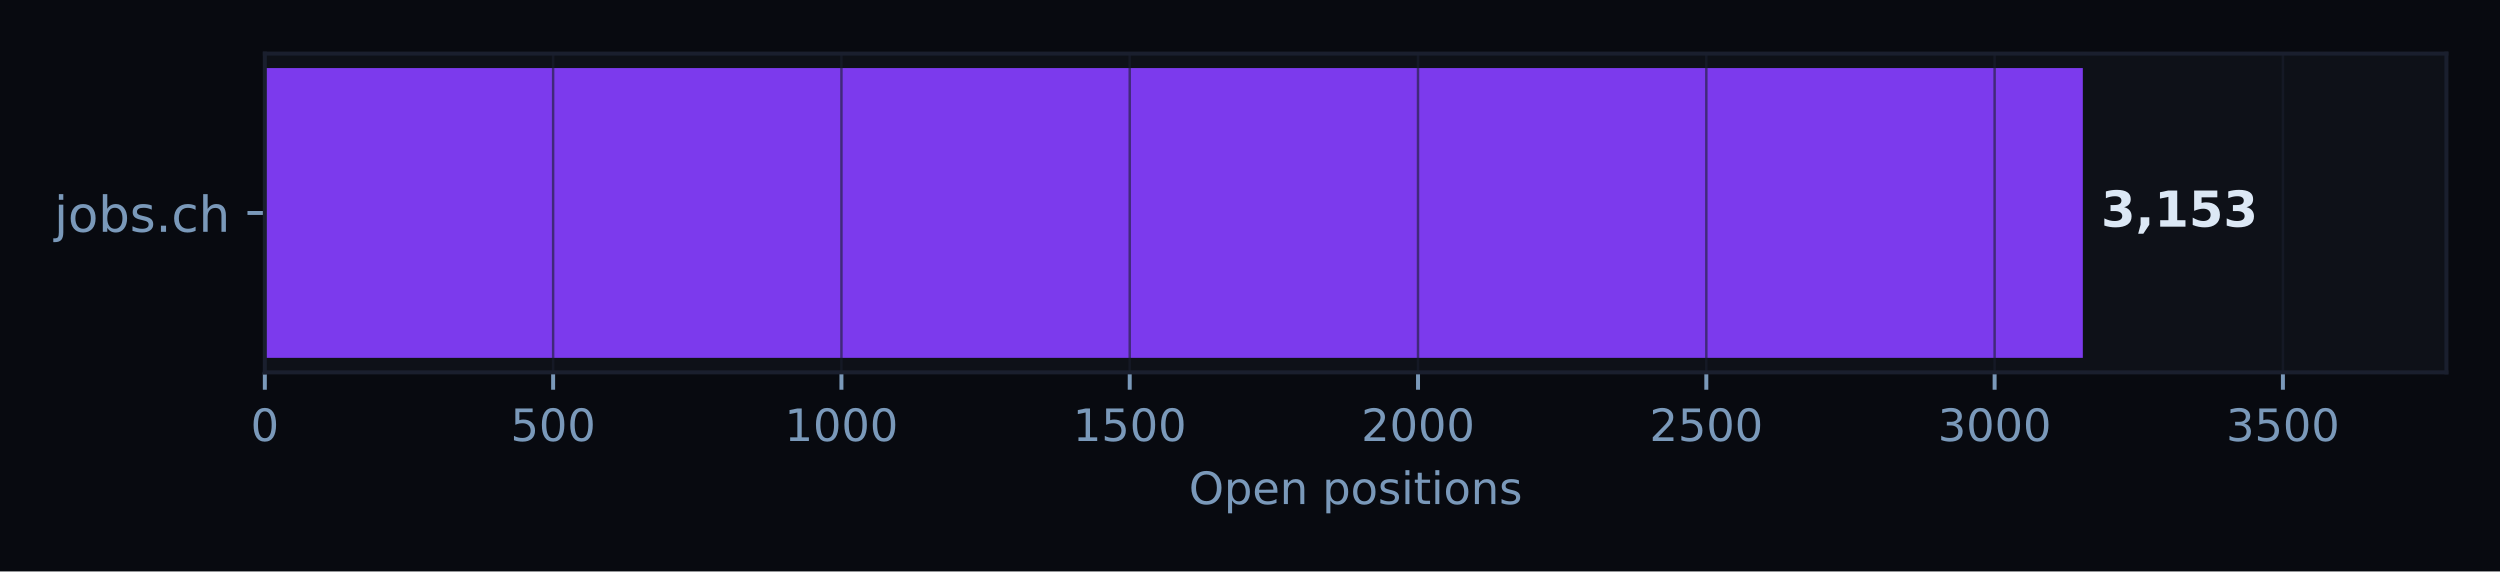
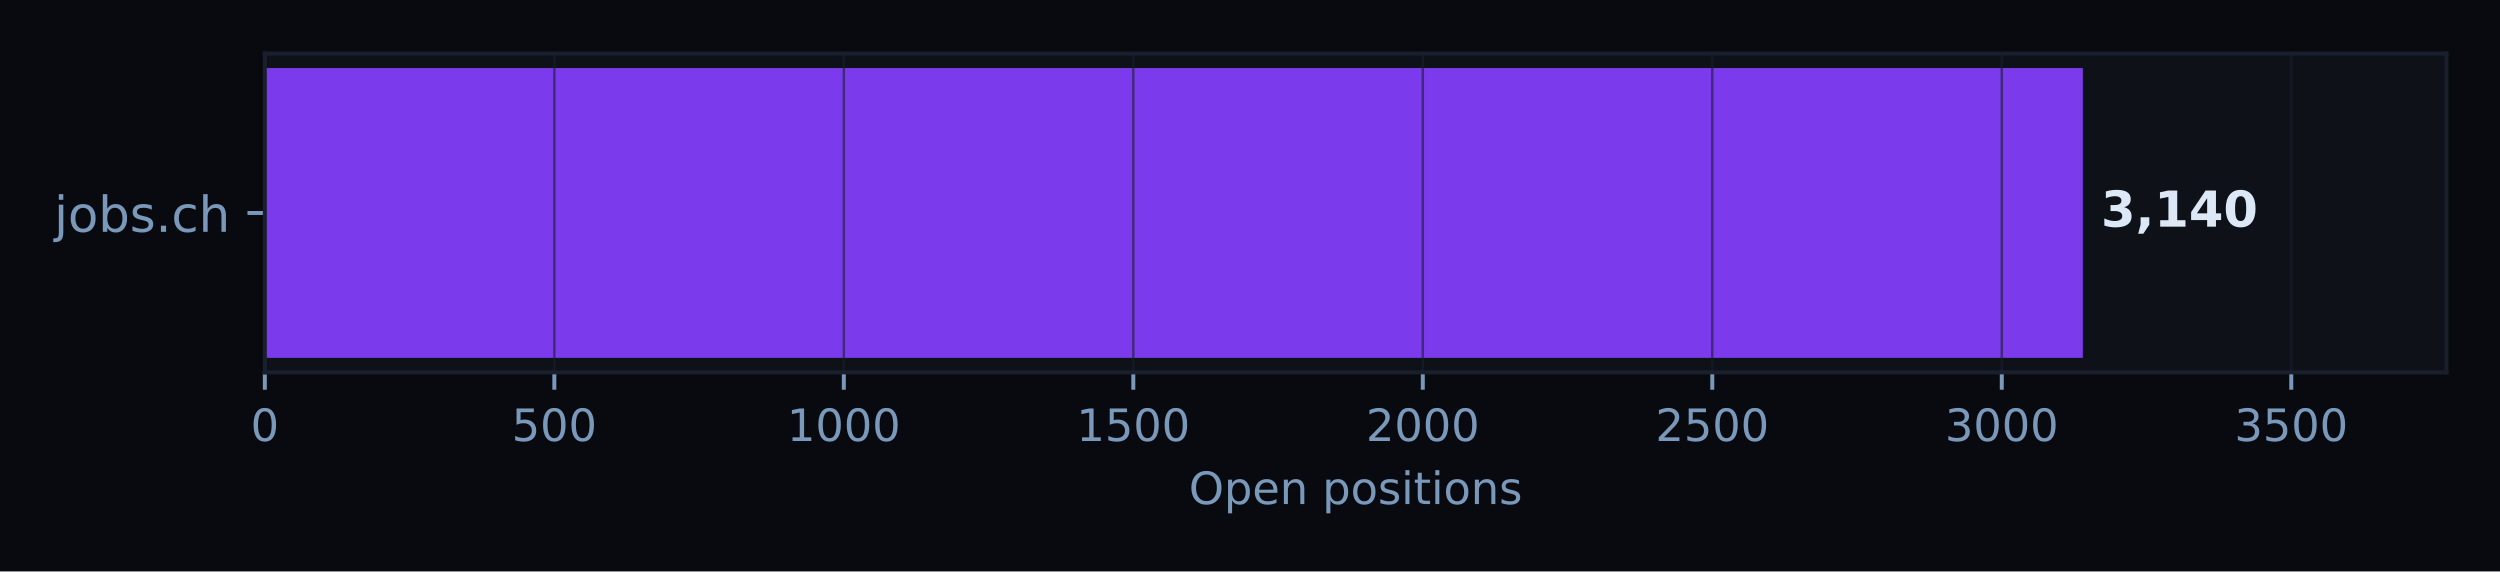
<svg xmlns="http://www.w3.org/2000/svg" xmlns:xlink="http://www.w3.org/1999/xlink" width="504pt" height="115.2pt" viewBox="0 0 504 115.2" version="1.1">
  <defs>
    <style type="text/css">*{stroke-linejoin: round; stroke-linecap: butt}</style>
  </defs>
  <g id="figure_1">
    <g id="patch_1">
      <path d="M 0 115.2  L 504 115.2  L 504 0  L 0 0  z " style="fill: #080a10" />
    </g>
    <g id="axes_1">
      <g id="patch_2">
        <path d="M 53.391 75.073  L 493.2 75.073  L 493.2 10.8  L 53.391 10.8  z " style="fill: #0e1118" />
      </g>
      <g id="patch_3">
        <path d="M 53.391 13.721  L 419.898 13.721  L 419.898 72.151  L 53.391 72.151  z " clip-path="url(#p3596b817c5)" style="fill: #7c3aed" />
      </g>
      <g id="matplotlib.axis_1">
        <g id="xtick_1">
          <g id="line2d_1">
            <path d="M 53.391 75.073  L 53.391 10.8  " clip-path="url(#p3596b817c5)" style="fill: none; stroke: #1a1f2e; stroke-opacity: 0.6; stroke-width: 0.5; stroke-linecap: square" />
          </g>
          <g id="line2d_2">
            <defs>
              <path id="mff3be124f5" d="M 0 0  L 0 3.5  " style="stroke: #7a99ba; stroke-width: 0.8" />
            </defs>
            <g>
              <use xlink:href="#mff3be124f5" x="53.391" y="75.073" style="fill: #7a99ba; stroke: #7a99ba; stroke-width: 0.8" />
            </g>
          </g>
          <g id="text_1">
            <g style="fill: #7a99ba" transform="translate(50.52778 88.91132) scale(0.09 -0.09)">
              <defs>
                <path id="DejaVuSans-30" d="M 2034 4250  Q 1547 4250 1301 3770  Q 1056 3291 1056 2328  Q 1056 1369 1301 889  Q 1547 409 2034 409  Q 2525 409 2770 889  Q 3016 1369 3016 2328  Q 3016 3291 2770 3770  Q 2525 4250 2034 4250  z M 2034 4750  Q 2819 4750 3233 4129  Q 3647 3509 3647 2328  Q 3647 1150 3233 529  Q 2819 -91 2034 -91  Q 1250 -91 836 529  Q 422 1150 422 2328  Q 422 3509 836 4129  Q 1250 4750 2034 4750  z " transform="scale(0.015625)" />
              </defs>
              <use xlink:href="#DejaVuSans-30" />
            </g>
          </g>
        </g>
        <g id="xtick_2">
          <g id="line2d_3">
-             <path d="M 111.511 75.073  L 111.511 10.8  " clip-path="url(#p3596b817c5)" style="fill: none; stroke: #1a1f2e; stroke-opacity: 0.6; stroke-width: 0.5; stroke-linecap: square" />
+             <path d="M 111.752 75.073  L 111.752 10.8  " clip-path="url(#p3596b817c5)" style="fill: none; stroke: #1a1f2e; stroke-opacity: 0.6; stroke-width: 0.5; stroke-linecap: square" />
          </g>
          <g id="line2d_4">
            <g>
-               <use xlink:href="#mff3be124f5" x="111.511" y="75.073" style="fill: #7a99ba; stroke: #7a99ba; stroke-width: 0.8" />
+               <use xlink:href="#mff3be124f5" x="111.752" y="75.073" style="fill: #7a99ba; stroke: #7a99ba; stroke-width: 0.8" />
            </g>
          </g>
          <g id="text_2">
-             <g style="fill: #7a99ba" transform="translate(102.922 88.91132) scale(0.09 -0.09)">
+             <g style="fill: #7a99ba" transform="translate(103.1626 88.91132) scale(0.09 -0.09)">
              <defs>
                <path id="DejaVuSans-35" d="M 691 4666  L 3169 4666  L 3169 4134  L 1269 4134  L 1269 2991  Q 1406 3038 1543 3061  Q 1681 3084 1819 3084  Q 2600 3084 3056 2656  Q 3513 2228 3513 1497  Q 3513 744 3044 326  Q 2575 -91 1722 -91  Q 1428 -91 1123 -41  Q 819 9 494 109  L 494 744  Q 775 591 1075 516  Q 1375 441 1709 441  Q 2250 441 2565 725  Q 2881 1009 2881 1497  Q 2881 1984 2565 2268  Q 2250 2553 1709 2553  Q 1456 2553 1204 2497  Q 953 2441 691 2322  L 691 4666  z " transform="scale(0.015625)" />
              </defs>
              <use xlink:href="#DejaVuSans-35" />
              <use xlink:href="#DejaVuSans-30" x="63.623" />
              <use xlink:href="#DejaVuSans-30" x="127.246" />
            </g>
          </g>
        </g>
        <g id="xtick_3">
          <g id="line2d_5">
-             <path d="M 169.632 75.073  L 169.632 10.8  " clip-path="url(#p3596b817c5)" style="fill: none; stroke: #1a1f2e; stroke-opacity: 0.6; stroke-width: 0.5; stroke-linecap: square" />
+             <path d="M 170.113 75.073  L 170.113 10.8  " clip-path="url(#p3596b817c5)" style="fill: none; stroke: #1a1f2e; stroke-opacity: 0.6; stroke-width: 0.5; stroke-linecap: square" />
          </g>
          <g id="line2d_6">
            <g>
-               <use xlink:href="#mff3be124f5" x="169.632" y="75.073" style="fill: #7a99ba; stroke: #7a99ba; stroke-width: 0.8" />
+               <use xlink:href="#mff3be124f5" x="170.113" y="75.073" style="fill: #7a99ba; stroke: #7a99ba; stroke-width: 0.8" />
            </g>
          </g>
          <g id="text_3">
-             <g style="fill: #7a99ba" transform="translate(158.1793 88.91132) scale(0.09 -0.09)">
+             <g style="fill: #7a99ba" transform="translate(158.6606 88.91132) scale(0.09 -0.09)">
              <defs>
                <path id="DejaVuSans-31" d="M 794 531  L 1825 531  L 1825 4091  L 703 3866  L 703 4441  L 1819 4666  L 2450 4666  L 2450 531  L 3481 531  L 3481 0  L 794 0  L 794 531  z " transform="scale(0.015625)" />
              </defs>
              <use xlink:href="#DejaVuSans-31" />
              <use xlink:href="#DejaVuSans-30" x="63.623" />
              <use xlink:href="#DejaVuSans-30" x="127.246" />
              <use xlink:href="#DejaVuSans-30" x="190.869" />
            </g>
          </g>
        </g>
        <g id="xtick_4">
          <g id="line2d_7">
-             <path d="M 227.752 75.073  L 227.752 10.8  " clip-path="url(#p3596b817c5)" style="fill: none; stroke: #1a1f2e; stroke-opacity: 0.6; stroke-width: 0.5; stroke-linecap: square" />
+             <path d="M 228.474 75.073  L 228.474 10.8  " clip-path="url(#p3596b817c5)" style="fill: none; stroke: #1a1f2e; stroke-opacity: 0.6; stroke-width: 0.5; stroke-linecap: square" />
          </g>
          <g id="line2d_8">
            <g>
-               <use xlink:href="#mff3be124f5" x="227.752" y="75.073" style="fill: #7a99ba; stroke: #7a99ba; stroke-width: 0.8" />
+               <use xlink:href="#mff3be124f5" x="228.474" y="75.073" style="fill: #7a99ba; stroke: #7a99ba; stroke-width: 0.8" />
            </g>
          </g>
          <g id="text_4">
-             <g style="fill: #7a99ba" transform="translate(216.2998 88.91132) scale(0.09 -0.09)">
+             <g style="fill: #7a99ba" transform="translate(217.0216 88.91132) scale(0.09 -0.09)">
              <use xlink:href="#DejaVuSans-31" />
              <use xlink:href="#DejaVuSans-35" x="63.623" />
              <use xlink:href="#DejaVuSans-30" x="127.246" />
              <use xlink:href="#DejaVuSans-30" x="190.869" />
            </g>
          </g>
        </g>
        <g id="xtick_5">
          <g id="line2d_9">
-             <path d="M 285.873 75.073  L 285.873 10.8  " clip-path="url(#p3596b817c5)" style="fill: none; stroke: #1a1f2e; stroke-opacity: 0.6; stroke-width: 0.5; stroke-linecap: square" />
+             <path d="M 286.835 75.073  L 286.835 10.8  " clip-path="url(#p3596b817c5)" style="fill: none; stroke: #1a1f2e; stroke-opacity: 0.6; stroke-width: 0.5; stroke-linecap: square" />
          </g>
          <g id="line2d_10">
            <g>
-               <use xlink:href="#mff3be124f5" x="285.873" y="75.073" style="fill: #7a99ba; stroke: #7a99ba; stroke-width: 0.8" />
+               <use xlink:href="#mff3be124f5" x="286.835" y="75.073" style="fill: #7a99ba; stroke: #7a99ba; stroke-width: 0.8" />
            </g>
          </g>
          <g id="text_5">
-             <g style="fill: #7a99ba" transform="translate(274.4202 88.91132) scale(0.09 -0.09)">
+             <g style="fill: #7a99ba" transform="translate(275.3827 88.91132) scale(0.09 -0.09)">
              <defs>
                <path id="DejaVuSans-32" d="M 1228 531  L 3431 531  L 3431 0  L 469 0  L 469 531  Q 828 903 1448 1529  Q 2069 2156 2228 2338  Q 2531 2678 2651 2914  Q 2772 3150 2772 3378  Q 2772 3750 2511 3984  Q 2250 4219 1831 4219  Q 1534 4219 1204 4116  Q 875 4013 500 3803  L 500 4441  Q 881 4594 1212 4672  Q 1544 4750 1819 4750  Q 2544 4750 2975 4387  Q 3406 4025 3406 3419  Q 3406 3131 3298 2873  Q 3191 2616 2906 2266  Q 2828 2175 2409 1742  Q 1991 1309 1228 531  z " transform="scale(0.015625)" />
              </defs>
              <use xlink:href="#DejaVuSans-32" />
              <use xlink:href="#DejaVuSans-30" x="63.623" />
              <use xlink:href="#DejaVuSans-30" x="127.246" />
              <use xlink:href="#DejaVuSans-30" x="190.869" />
            </g>
          </g>
        </g>
        <g id="xtick_6">
          <g id="line2d_11">
-             <path d="M 343.993 75.073  L 343.993 10.8  " clip-path="url(#p3596b817c5)" style="fill: none; stroke: #1a1f2e; stroke-opacity: 0.6; stroke-width: 0.5; stroke-linecap: square" />
+             <path d="M 345.196 75.073  L 345.196 10.8  " clip-path="url(#p3596b817c5)" style="fill: none; stroke: #1a1f2e; stroke-opacity: 0.6; stroke-width: 0.5; stroke-linecap: square" />
          </g>
          <g id="line2d_12">
            <g>
-               <use xlink:href="#mff3be124f5" x="343.993" y="75.073" style="fill: #7a99ba; stroke: #7a99ba; stroke-width: 0.8" />
+               <use xlink:href="#mff3be124f5" x="345.196" y="75.073" style="fill: #7a99ba; stroke: #7a99ba; stroke-width: 0.8" />
            </g>
          </g>
          <g id="text_6">
-             <g style="fill: #7a99ba" transform="translate(332.5407 88.91132) scale(0.09 -0.09)">
+             <g style="fill: #7a99ba" transform="translate(333.7438 88.91132) scale(0.09 -0.09)">
              <use xlink:href="#DejaVuSans-32" />
              <use xlink:href="#DejaVuSans-35" x="63.623" />
              <use xlink:href="#DejaVuSans-30" x="127.246" />
              <use xlink:href="#DejaVuSans-30" x="190.869" />
            </g>
          </g>
        </g>
        <g id="xtick_7">
          <g id="line2d_13">
-             <path d="M 402.114 75.073  L 402.114 10.8  " clip-path="url(#p3596b817c5)" style="fill: none; stroke: #1a1f2e; stroke-opacity: 0.6; stroke-width: 0.5; stroke-linecap: square" />
+             <path d="M 403.557 75.073  L 403.557 10.8  " clip-path="url(#p3596b817c5)" style="fill: none; stroke: #1a1f2e; stroke-opacity: 0.6; stroke-width: 0.5; stroke-linecap: square" />
          </g>
          <g id="line2d_14">
            <g>
-               <use xlink:href="#mff3be124f5" x="402.114" y="75.073" style="fill: #7a99ba; stroke: #7a99ba; stroke-width: 0.8" />
+               <use xlink:href="#mff3be124f5" x="403.557" y="75.073" style="fill: #7a99ba; stroke: #7a99ba; stroke-width: 0.8" />
            </g>
          </g>
          <g id="text_7">
-             <g style="fill: #7a99ba" transform="translate(390.6611 88.91132) scale(0.09 -0.09)">
+             <g style="fill: #7a99ba" transform="translate(392.1049 88.91132) scale(0.09 -0.09)">
              <defs>
                <path id="DejaVuSans-33" d="M 2597 2516  Q 3050 2419 3304 2112  Q 3559 1806 3559 1356  Q 3559 666 3084 287  Q 2609 -91 1734 -91  Q 1441 -91 1130 -33  Q 819 25 488 141  L 488 750  Q 750 597 1062 519  Q 1375 441 1716 441  Q 2309 441 2620 675  Q 2931 909 2931 1356  Q 2931 1769 2642 2001  Q 2353 2234 1838 2234  L 1294 2234  L 1294 2753  L 1863 2753  Q 2328 2753 2575 2939  Q 2822 3125 2822 3475  Q 2822 3834 2567 4026  Q 2313 4219 1838 4219  Q 1578 4219 1281 4162  Q 984 4106 628 3988  L 628 4550  Q 988 4650 1302 4700  Q 1616 4750 1894 4750  Q 2613 4750 3031 4423  Q 3450 4097 3450 3541  Q 3450 3153 3228 2886  Q 3006 2619 2597 2516  z " transform="scale(0.015625)" />
              </defs>
              <use xlink:href="#DejaVuSans-33" />
              <use xlink:href="#DejaVuSans-30" x="63.623" />
              <use xlink:href="#DejaVuSans-30" x="127.246" />
              <use xlink:href="#DejaVuSans-30" x="190.869" />
            </g>
          </g>
        </g>
        <g id="xtick_8">
          <g id="line2d_15">
-             <path d="M 460.234 75.073  L 460.234 10.8  " clip-path="url(#p3596b817c5)" style="fill: none; stroke: #1a1f2e; stroke-opacity: 0.6; stroke-width: 0.5; stroke-linecap: square" />
+             <path d="M 461.918 75.073  L 461.918 10.8  " clip-path="url(#p3596b817c5)" style="fill: none; stroke: #1a1f2e; stroke-opacity: 0.6; stroke-width: 0.5; stroke-linecap: square" />
          </g>
          <g id="line2d_16">
            <g>
-               <use xlink:href="#mff3be124f5" x="460.234" y="75.073" style="fill: #7a99ba; stroke: #7a99ba; stroke-width: 0.8" />
+               <use xlink:href="#mff3be124f5" x="461.918" y="75.073" style="fill: #7a99ba; stroke: #7a99ba; stroke-width: 0.8" />
            </g>
          </g>
          <g id="text_8">
-             <g style="fill: #7a99ba" transform="translate(448.7816 88.91132) scale(0.09 -0.09)">
+             <g style="fill: #7a99ba" transform="translate(450.466 88.91132) scale(0.09 -0.09)">
              <use xlink:href="#DejaVuSans-33" />
              <use xlink:href="#DejaVuSans-35" x="63.623" />
              <use xlink:href="#DejaVuSans-30" x="127.246" />
              <use xlink:href="#DejaVuSans-30" x="190.869" />
            </g>
          </g>
        </g>
        <g id="text_9">
          <g style="fill: #7a99ba" transform="translate(239.6769 101.6216) scale(0.09 -0.09)">
            <defs>
              <path id="DejaVuSans-4f" d="M 2522 4238  Q 1834 4238 1429 3725  Q 1025 3213 1025 2328  Q 1025 1447 1429 934  Q 1834 422 2522 422  Q 3209 422 3611 934  Q 4013 1447 4013 2328  Q 4013 3213 3611 3725  Q 3209 4238 2522 4238  z M 2522 4750  Q 3503 4750 4090 4092  Q 4678 3434 4678 2328  Q 4678 1225 4090 567  Q 3503 -91 2522 -91  Q 1538 -91 948 565  Q 359 1222 359 2328  Q 359 3434 948 4092  Q 1538 4750 2522 4750  z " transform="scale(0.015625)" />
              <path id="DejaVuSans-70" d="M 1159 525  L 1159 -1331  L 581 -1331  L 581 3500  L 1159 3500  L 1159 2969  Q 1341 3281 1617 3432  Q 1894 3584 2278 3584  Q 2916 3584 3314 3078  Q 3713 2572 3713 1747  Q 3713 922 3314 415  Q 2916 -91 2278 -91  Q 1894 -91 1617 61  Q 1341 213 1159 525  z M 3116 1747  Q 3116 2381 2855 2742  Q 2594 3103 2138 3103  Q 1681 3103 1420 2742  Q 1159 2381 1159 1747  Q 1159 1113 1420 752  Q 1681 391 2138 391  Q 2594 391 2855 752  Q 3116 1113 3116 1747  z " transform="scale(0.015625)" />
              <path id="DejaVuSans-65" d="M 3597 1894  L 3597 1613  L 953 1613  Q 991 1019 1311 708  Q 1631 397 2203 397  Q 2534 397 2845 478  Q 3156 559 3463 722  L 3463 178  Q 3153 47 2828 -22  Q 2503 -91 2169 -91  Q 1331 -91 842 396  Q 353 884 353 1716  Q 353 2575 817 3079  Q 1281 3584 2069 3584  Q 2775 3584 3186 3129  Q 3597 2675 3597 1894  z M 3022 2063  Q 3016 2534 2758 2815  Q 2500 3097 2075 3097  Q 1594 3097 1305 2825  Q 1016 2553 972 2059  L 3022 2063  z " transform="scale(0.015625)" />
              <path id="DejaVuSans-6e" d="M 3513 2113  L 3513 0  L 2938 0  L 2938 2094  Q 2938 2591 2744 2837  Q 2550 3084 2163 3084  Q 1697 3084 1428 2787  Q 1159 2491 1159 1978  L 1159 0  L 581 0  L 581 3500  L 1159 3500  L 1159 2956  Q 1366 3272 1645 3428  Q 1925 3584 2291 3584  Q 2894 3584 3203 3211  Q 3513 2838 3513 2113  z " transform="scale(0.015625)" />
              <path id="DejaVuSans-20" transform="scale(0.015625)" />
              <path id="DejaVuSans-6f" d="M 1959 3097  Q 1497 3097 1228 2736  Q 959 2375 959 1747  Q 959 1119 1226 758  Q 1494 397 1959 397  Q 2419 397 2687 759  Q 2956 1122 2956 1747  Q 2956 2369 2687 2733  Q 2419 3097 1959 3097  z M 1959 3584  Q 2709 3584 3137 3096  Q 3566 2609 3566 1747  Q 3566 888 3137 398  Q 2709 -91 1959 -91  Q 1206 -91 779 398  Q 353 888 353 1747  Q 353 2609 779 3096  Q 1206 3584 1959 3584  z " transform="scale(0.015625)" />
              <path id="DejaVuSans-73" d="M 2834 3397  L 2834 2853  Q 2591 2978 2328 3040  Q 2066 3103 1784 3103  Q 1356 3103 1142 2972  Q 928 2841 928 2578  Q 928 2378 1081 2264  Q 1234 2150 1697 2047  L 1894 2003  Q 2506 1872 2764 1633  Q 3022 1394 3022 966  Q 3022 478 2636 193  Q 2250 -91 1575 -91  Q 1294 -91 989 -36  Q 684 19 347 128  L 347 722  Q 666 556 975 473  Q 1284 391 1588 391  Q 1994 391 2212 530  Q 2431 669 2431 922  Q 2431 1156 2273 1281  Q 2116 1406 1581 1522  L 1381 1569  Q 847 1681 609 1914  Q 372 2147 372 2553  Q 372 3047 722 3315  Q 1072 3584 1716 3584  Q 2034 3584 2315 3537  Q 2597 3491 2834 3397  z " transform="scale(0.015625)" />
              <path id="DejaVuSans-69" d="M 603 3500  L 1178 3500  L 1178 0  L 603 0  L 603 3500  z M 603 4863  L 1178 4863  L 1178 4134  L 603 4134  L 603 4863  z " transform="scale(0.015625)" />
              <path id="DejaVuSans-74" d="M 1172 4494  L 1172 3500  L 2356 3500  L 2356 3053  L 1172 3053  L 1172 1153  Q 1172 725 1289 603  Q 1406 481 1766 481  L 2356 481  L 2356 0  L 1766 0  Q 1100 0 847 248  Q 594 497 594 1153  L 594 3053  L 172 3053  L 172 3500  L 594 3500  L 594 4494  L 1172 4494  z " transform="scale(0.015625)" />
            </defs>
            <use xlink:href="#DejaVuSans-4f" />
            <use xlink:href="#DejaVuSans-70" x="78.711" />
            <use xlink:href="#DejaVuSans-65" x="142.188" />
            <use xlink:href="#DejaVuSans-6e" x="203.711" />
            <use xlink:href="#DejaVuSans-20" x="267.09" />
            <use xlink:href="#DejaVuSans-70" x="298.877" />
            <use xlink:href="#DejaVuSans-6f" x="362.354" />
            <use xlink:href="#DejaVuSans-73" x="423.535" />
            <use xlink:href="#DejaVuSans-69" x="475.635" />
            <use xlink:href="#DejaVuSans-74" x="503.418" />
            <use xlink:href="#DejaVuSans-69" x="542.627" />
            <use xlink:href="#DejaVuSans-6f" x="570.41" />
            <use xlink:href="#DejaVuSans-6e" x="631.592" />
            <use xlink:href="#DejaVuSans-73" x="694.971" />
          </g>
        </g>
      </g>
      <g id="matplotlib.axis_2">
        <g id="ytick_1">
          <g id="line2d_17">
            <defs>
              <path id="mdf66c61492" d="M 0 0  L -3.5 0  " style="stroke: #7a99ba; stroke-width: 0.8" />
            </defs>
            <g>
              <use xlink:href="#mdf66c61492" x="53.391" y="42.936" style="fill: #7a99ba; stroke: #7a99ba; stroke-width: 0.8" />
            </g>
          </g>
          <g id="text_10">
            <g style="fill: #7a99ba" transform="translate(10.92216 46.73558) scale(0.1 -0.1)">
              <defs>
                <path id="DejaVuSans-6a" d="M 603 3500  L 1178 3500  L 1178 -63  Q 1178 -731 923 -1031  Q 669 -1331 103 -1331  L -116 -1331  L -116 -844  L 38 -844  Q 366 -844 484 -692  Q 603 -541 603 -63  L 603 3500  z M 603 4863  L 1178 4863  L 1178 4134  L 603 4134  L 603 4863  z " transform="scale(0.015625)" />
                <path id="DejaVuSans-62" d="M 3116 1747  Q 3116 2381 2855 2742  Q 2594 3103 2138 3103  Q 1681 3103 1420 2742  Q 1159 2381 1159 1747  Q 1159 1113 1420 752  Q 1681 391 2138 391  Q 2594 391 2855 752  Q 3116 1113 3116 1747  z M 1159 2969  Q 1341 3281 1617 3432  Q 1894 3584 2278 3584  Q 2916 3584 3314 3078  Q 3713 2572 3713 1747  Q 3713 922 3314 415  Q 2916 -91 2278 -91  Q 1894 -91 1617 61  Q 1341 213 1159 525  L 1159 0  L 581 0  L 581 4863  L 1159 4863  L 1159 2969  z " transform="scale(0.015625)" />
                <path id="DejaVuSans-2e" d="M 684 794  L 1344 794  L 1344 0  L 684 0  L 684 794  z " transform="scale(0.015625)" />
                <path id="DejaVuSans-63" d="M 3122 3366  L 3122 2828  Q 2878 2963 2633 3030  Q 2388 3097 2138 3097  Q 1578 3097 1268 2742  Q 959 2388 959 1747  Q 959 1106 1268 751  Q 1578 397 2138 397  Q 2388 397 2633 464  Q 2878 531 3122 666  L 3122 134  Q 2881 22 2623 -34  Q 2366 -91 2075 -91  Q 1284 -91 818 406  Q 353 903 353 1747  Q 353 2603 823 3093  Q 1294 3584 2113 3584  Q 2378 3584 2631 3529  Q 2884 3475 3122 3366  z " transform="scale(0.015625)" />
                <path id="DejaVuSans-68" d="M 3513 2113  L 3513 0  L 2938 0  L 2938 2094  Q 2938 2591 2744 2837  Q 2550 3084 2163 3084  Q 1697 3084 1428 2787  Q 1159 2491 1159 1978  L 1159 0  L 581 0  L 581 4863  L 1159 4863  L 1159 2956  Q 1366 3272 1645 3428  Q 1925 3584 2291 3584  Q 2894 3584 3203 3211  Q 3513 2838 3513 2113  z " transform="scale(0.015625)" />
              </defs>
              <use xlink:href="#DejaVuSans-6a" />
              <use xlink:href="#DejaVuSans-6f" x="27.783" />
              <use xlink:href="#DejaVuSans-62" x="88.965" />
              <use xlink:href="#DejaVuSans-73" x="152.441" />
              <use xlink:href="#DejaVuSans-2e" x="204.541" />
              <use xlink:href="#DejaVuSans-63" x="236.328" />
              <use xlink:href="#DejaVuSans-68" x="291.309" />
            </g>
          </g>
        </g>
      </g>
      <g id="patch_4">
        <path d="M 53.391 75.073  L 53.391 10.8  " style="fill: none; stroke: #1a1f2e; stroke-width: 0.8; stroke-linejoin: miter; stroke-linecap: square" />
      </g>
      <g id="patch_5">
        <path d="M 493.2 75.073  L 493.2 10.8  " style="fill: none; stroke: #1a1f2e; stroke-width: 0.8; stroke-linejoin: miter; stroke-linecap: square" />
      </g>
      <g id="patch_6">
        <path d="M 53.391 75.073  L 493.2 75.073  " style="fill: none; stroke: #1a1f2e; stroke-width: 0.8; stroke-linejoin: miter; stroke-linecap: square" />
      </g>
      <g id="patch_7">
        <path d="M 53.391 10.8  L 493.2 10.8  " style="fill: none; stroke: #1a1f2e; stroke-width: 0.8; stroke-linejoin: miter; stroke-linecap: square" />
      </g>
      <g id="text_11">
        <g style="fill: #dce8f5" transform="translate(423.5636 45.69574) scale(0.1 -0.1)">
          <defs>
            <path id="DejaVuSans-Bold-33" d="M 2981 2516  Q 3453 2394 3698 2092  Q 3944 1791 3944 1325  Q 3944 631 3412 270  Q 2881 -91 1863 -91  Q 1503 -91 1142 -33  Q 781 25 428 141  L 428 1069  Q 766 900 1098 814  Q 1431 728 1753 728  Q 2231 728 2486 893  Q 2741 1059 2741 1369  Q 2741 1688 2480 1852  Q 2219 2016 1709 2016  L 1228 2016  L 1228 2791  L 1734 2791  Q 2188 2791 2409 2933  Q 2631 3075 2631 3366  Q 2631 3634 2415 3781  Q 2200 3928 1806 3928  Q 1516 3928 1219 3862  Q 922 3797 628 3669  L 628 4550  Q 984 4650 1334 4700  Q 1684 4750 2022 4750  Q 2931 4750 3382 4451  Q 3834 4153 3834 3553  Q 3834 3144 3618 2883  Q 3403 2622 2981 2516  z " transform="scale(0.015625)" />
            <path id="DejaVuSans-Bold-2c" d="M 653 1209  L 1778 1209  L 1778 256  L 1006 -909  L 341 -909  L 653 256  L 653 1209  z " transform="scale(0.015625)" />
            <path id="DejaVuSans-Bold-31" d="M 750 831  L 1813 831  L 1813 3847  L 722 3622  L 722 4441  L 1806 4666  L 2950 4666  L 2950 831  L 4013 831  L 4013 0  L 750 0  L 750 831  z " transform="scale(0.015625)" />
-             <path id="DejaVuSans-Bold-35" d="M 678 4666  L 3669 4666  L 3669 3781  L 1638 3781  L 1638 3059  Q 1775 3097 1914 3117  Q 2053 3138 2203 3138  Q 3056 3138 3531 2711  Q 4006 2284 4006 1522  Q 4006 766 3489 337  Q 2972 -91 2053 -91  Q 1656 -91 1267 -14  Q 878 63 494 219  L 494 1166  Q 875 947 1217 837  Q 1559 728 1863 728  Q 2300 728 2551 942  Q 2803 1156 2803 1522  Q 2803 1891 2551 2103  Q 2300 2316 1863 2316  Q 1603 2316 1309 2248  Q 1016 2181 678 2041  L 678 4666  z " transform="scale(0.015625)" />
+             <path id="DejaVuSans-Bold-34" d="M 2356 3675  L 1038 1722  L 2356 1722  L 2356 3675  z M 2156 4666  L 3494 4666  L 3494 1722  L 4159 1722  L 4159 850  L 3494 850  L 3494 0  L 2356 0  L 2356 850  L 288 850  L 288 1881  L 2156 4666  z " transform="scale(0.015625)" />
+             <path id="DejaVuSans-Bold-30" d="M 2944 2338  Q 2944 3213 2780 3570  Q 2616 3928 2228 3928  Q 1841 3928 1675 3570  Q 1509 3213 1509 2338  Q 1509 1453 1675 1090  Q 1841 728 2228 728  Q 2613 728 2778 1090  Q 2944 1453 2944 2338  z M 4147 2328  Q 4147 1169 3647 539  Q 3147 -91 2228 -91  Q 1306 -91 806 539  Q 306 1169 306 2328  Q 306 3491 806 4120  Q 1306 4750 2228 4750  Q 3147 4750 3647 4120  Q 4147 3491 4147 2328  z " transform="scale(0.015625)" />
          </defs>
          <use xlink:href="#DejaVuSans-Bold-33" />
          <use xlink:href="#DejaVuSans-Bold-2c" x="69.58" />
          <use xlink:href="#DejaVuSans-Bold-31" x="107.568" />
-           <use xlink:href="#DejaVuSans-Bold-35" x="177.148" />
-           <use xlink:href="#DejaVuSans-Bold-33" x="246.729" />
+           <use xlink:href="#DejaVuSans-Bold-34" x="177.148" />
+           <use xlink:href="#DejaVuSans-Bold-30" x="246.729" />
        </g>
      </g>
    </g>
  </g>
  <defs>
    <clipPath id="p3596b817c5">
      <rect x="53.391" y="10.8" width="439.809" height="64.273" />
    </clipPath>
  </defs>
</svg>
